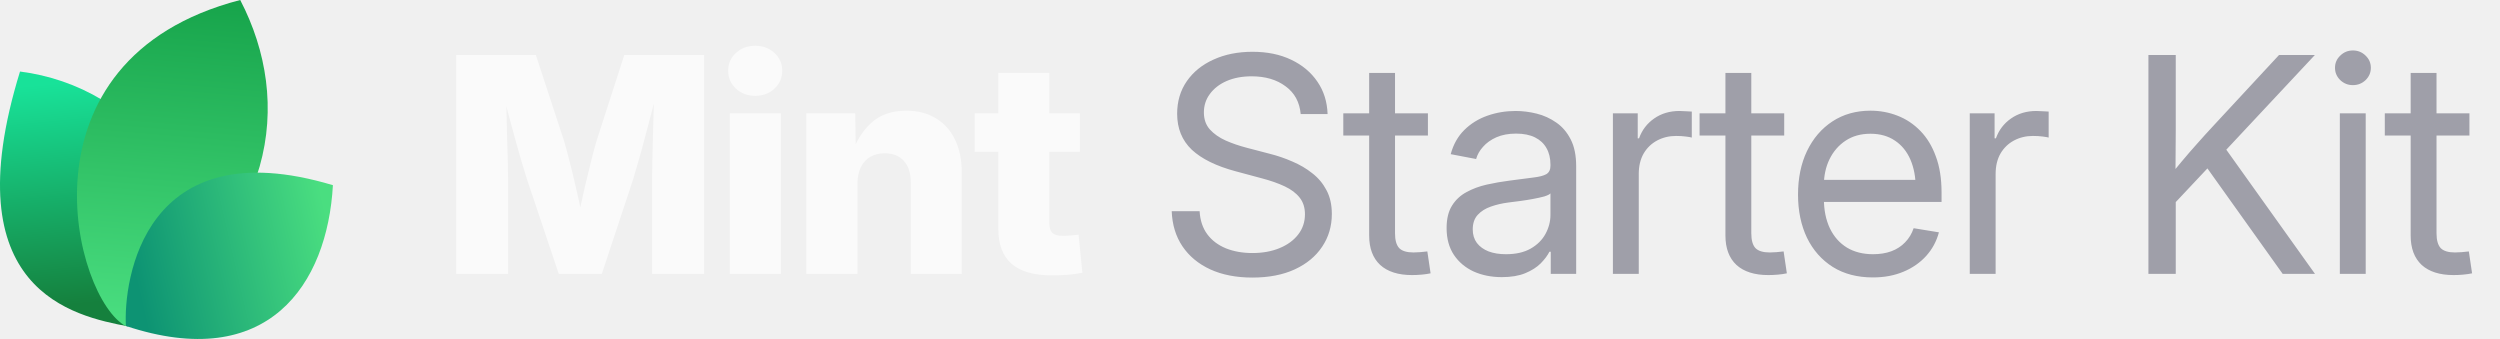
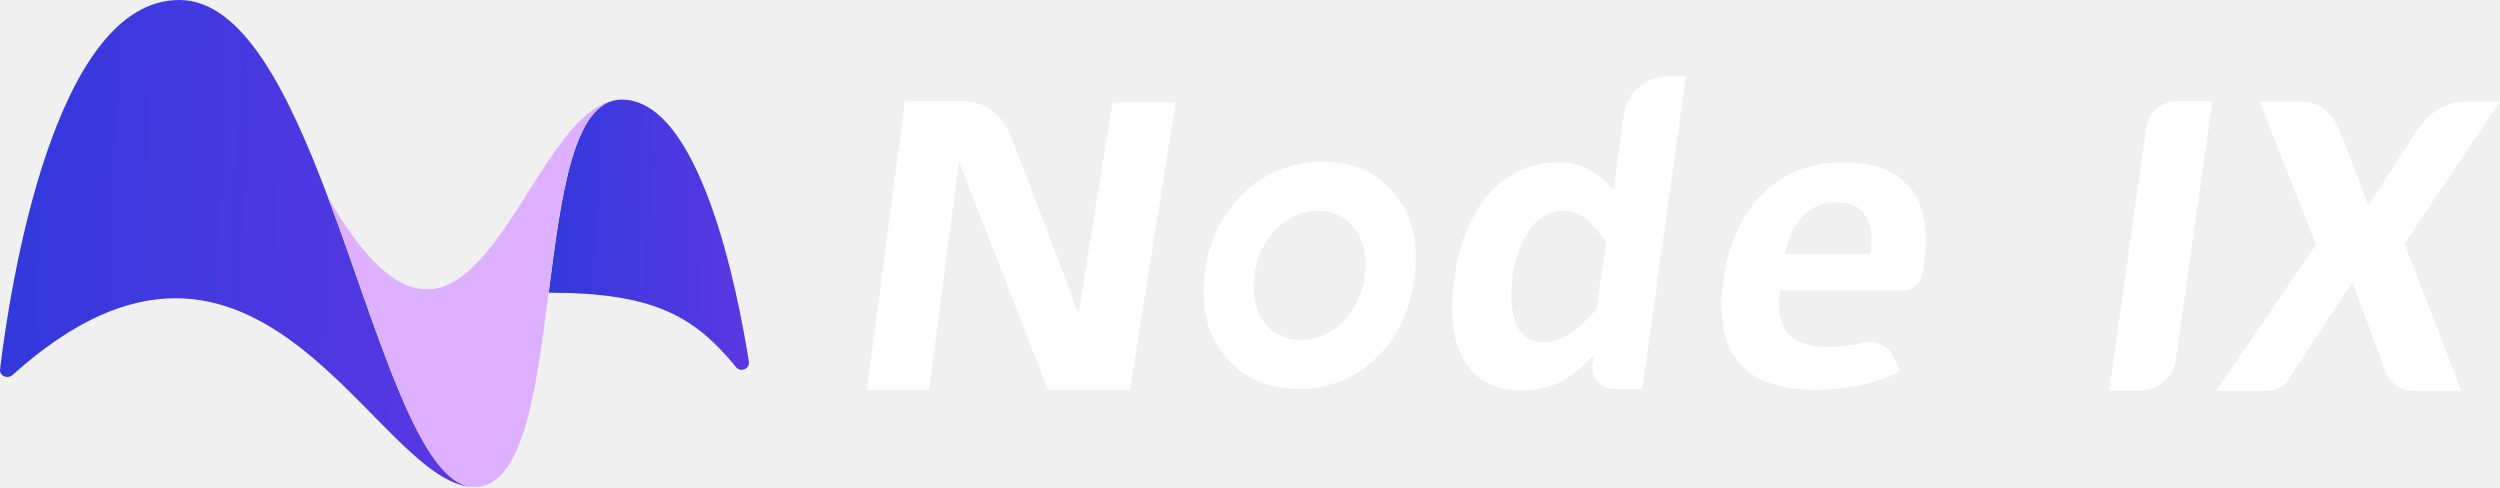
- <svg xmlns="http://www.w3.org/2000/svg" width="177" height="24" viewBox="0 0 177 24" fill="none">
-   <path d="M9.061 23.108C5.268 22.377 -3.391 20.627 1.417 5.064C9.634 6.099 16.973 14.064 9.061 23.108Z" fill="url(#paint0_linear_17557_2145)" />
-   <path d="M8.919 23.094C5.276 21.222 0.784 4.209 17.007 0C20.757 7.193 19.621 16.545 8.919 23.094Z" fill="url(#paint1_linear_17557_2145)" />
-   <path d="M8.914 23.079C8.735 19.882 10.159 9.085 23.57 13.111C23.181 20.123 18.984 26.418 8.914 23.079Z" fill="url(#paint2_linear_17557_2145)" />
-   <path d="M32.301 19.392V3.894H37.938L39.925 9.948C40.036 10.315 40.164 10.787 40.31 11.362C40.462 11.938 40.611 12.552 40.757 13.204C40.91 13.855 41.048 14.483 41.173 15.086C41.305 15.682 41.412 16.192 41.495 16.615H40.695C40.771 16.192 40.871 15.682 40.996 15.086C41.128 14.49 41.267 13.866 41.412 13.214C41.565 12.562 41.714 11.948 41.86 11.373C42.005 10.79 42.133 10.315 42.244 9.948L44.2 3.894H49.848V19.392H46.166V12.704C46.166 12.357 46.173 11.917 46.187 11.383C46.2 10.849 46.214 10.27 46.228 9.646C46.249 9.022 46.266 8.391 46.28 7.753C46.301 7.115 46.311 6.519 46.311 5.964H46.623C46.485 6.561 46.332 7.181 46.166 7.826C45.999 8.471 45.833 9.102 45.666 9.719C45.507 10.336 45.351 10.901 45.198 11.414C45.053 11.928 44.928 12.357 44.824 12.704L42.608 19.392H39.561L37.314 12.704C37.203 12.357 37.072 11.928 36.919 11.414C36.773 10.901 36.614 10.34 36.441 9.729C36.274 9.112 36.104 8.481 35.931 7.836C35.764 7.192 35.608 6.567 35.463 5.964H35.827C35.834 6.512 35.844 7.105 35.858 7.743C35.872 8.374 35.886 9.005 35.9 9.636C35.92 10.26 35.938 10.839 35.952 11.373C35.965 11.907 35.972 12.351 35.972 12.704V19.392H32.301ZM51.668 19.392V8.024H55.288V19.392H51.668ZM53.468 6.786C52.927 6.786 52.473 6.616 52.105 6.276C51.738 5.93 51.554 5.507 51.554 5.007C51.554 4.508 51.738 4.088 52.105 3.749C52.473 3.409 52.927 3.239 53.468 3.239C54.009 3.239 54.463 3.409 54.83 3.749C55.198 4.082 55.382 4.501 55.382 5.007C55.382 5.507 55.198 5.93 54.83 6.276C54.463 6.616 54.009 6.786 53.468 6.786ZM60.708 13.027V19.392H57.088V8.024H60.551L60.593 10.967H60.281C60.593 10.024 61.061 9.268 61.685 8.7C62.309 8.124 63.138 7.836 64.171 7.836C64.975 7.836 65.672 8.017 66.262 8.377C66.851 8.731 67.302 9.234 67.614 9.885C67.933 10.537 68.092 11.307 68.092 12.194V19.392H64.483V12.912C64.483 12.26 64.32 11.754 63.994 11.394C63.675 11.033 63.221 10.853 62.632 10.853C62.25 10.853 61.914 10.936 61.623 11.102C61.332 11.269 61.106 11.515 60.947 11.841C60.787 12.16 60.708 12.555 60.708 13.027ZM76.456 8.024V10.749H69.008V8.024H76.456ZM70.683 5.163H74.292V15.783C74.292 16.102 74.361 16.334 74.5 16.48C74.646 16.625 74.899 16.698 75.259 16.698C75.405 16.698 75.596 16.688 75.831 16.667C76.074 16.646 76.251 16.629 76.362 16.615L76.632 19.309C76.313 19.378 75.963 19.427 75.582 19.455C75.207 19.482 74.836 19.496 74.469 19.496C73.2 19.496 72.25 19.222 71.619 18.674C70.995 18.127 70.683 17.308 70.683 16.22V5.163Z" fill="#FAFAFA" />
-   <path d="M88.667 19.652C87.523 19.652 86.528 19.458 85.682 19.07C84.843 18.681 84.188 18.137 83.716 17.437C83.245 16.736 82.992 15.908 82.957 14.951H84.933C84.968 15.596 85.148 16.14 85.474 16.584C85.8 17.021 86.24 17.354 86.795 17.582C87.35 17.804 87.974 17.915 88.667 17.915C89.388 17.915 90.026 17.801 90.581 17.572C91.143 17.343 91.583 17.024 91.902 16.615C92.228 16.199 92.391 15.717 92.391 15.169C92.391 14.698 92.266 14.306 92.017 13.994C91.767 13.675 91.413 13.408 90.956 13.193C90.498 12.978 89.954 12.787 89.323 12.621L87.502 12.132C86.123 11.765 85.082 11.255 84.382 10.603C83.689 9.944 83.342 9.095 83.342 8.055C83.342 7.174 83.571 6.404 84.028 5.746C84.486 5.087 85.117 4.577 85.921 4.217C86.726 3.849 87.645 3.666 88.678 3.666C89.718 3.666 90.63 3.853 91.413 4.227C92.204 4.602 92.824 5.122 93.275 5.787C93.726 6.446 93.965 7.209 93.993 8.076H92.089C92.013 7.23 91.656 6.574 91.018 6.11C90.387 5.638 89.586 5.403 88.615 5.403C87.95 5.403 87.36 5.513 86.847 5.735C86.341 5.957 85.946 6.262 85.661 6.651C85.377 7.032 85.235 7.469 85.235 7.961C85.235 8.447 85.377 8.849 85.661 9.168C85.946 9.48 86.317 9.74 86.774 9.948C87.232 10.149 87.724 10.319 88.251 10.457L89.884 10.884C90.439 11.023 90.977 11.206 91.496 11.435C92.023 11.657 92.495 11.934 92.911 12.267C93.334 12.593 93.67 12.995 93.92 13.474C94.17 13.945 94.294 14.504 94.294 15.149C94.294 16.015 94.066 16.788 93.608 17.468C93.157 18.148 92.512 18.681 91.673 19.07C90.834 19.458 89.832 19.652 88.667 19.652ZM101.097 8.024V9.594H95.106V8.024H101.097ZM96.937 5.163H98.767V16.521C98.767 17 98.865 17.347 99.059 17.562C99.26 17.77 99.6 17.874 100.078 17.874C100.21 17.874 100.366 17.867 100.546 17.853C100.733 17.832 100.903 17.815 101.056 17.801L101.285 19.351C101.097 19.392 100.886 19.423 100.65 19.444C100.414 19.465 100.189 19.475 99.974 19.475C98.996 19.475 98.244 19.236 97.717 18.758C97.197 18.272 96.937 17.579 96.937 16.677V5.163ZM106.33 19.621C105.595 19.621 104.932 19.489 104.343 19.226C103.754 18.955 103.285 18.564 102.939 18.05C102.592 17.53 102.419 16.896 102.419 16.147C102.419 15.495 102.547 14.965 102.804 14.556C103.06 14.146 103.403 13.828 103.833 13.599C104.263 13.363 104.742 13.186 105.269 13.068C105.796 12.95 106.333 12.857 106.881 12.787C107.574 12.69 108.132 12.617 108.555 12.569C108.978 12.52 109.287 12.441 109.481 12.33C109.675 12.212 109.772 12.014 109.772 11.737V11.654C109.772 11.203 109.679 10.815 109.492 10.489C109.311 10.163 109.041 9.91 108.68 9.729C108.32 9.549 107.872 9.459 107.338 9.459C106.805 9.459 106.34 9.546 105.945 9.719C105.556 9.892 105.241 10.118 104.998 10.395C104.755 10.665 104.593 10.953 104.509 11.258L102.71 10.915C102.897 10.222 103.22 9.65 103.677 9.199C104.135 8.748 104.679 8.412 105.31 8.19C105.941 7.968 106.607 7.857 107.307 7.857C107.8 7.857 108.295 7.92 108.795 8.044C109.301 8.169 109.765 8.381 110.188 8.679C110.611 8.97 110.951 9.369 111.208 9.875C111.464 10.374 111.593 11.005 111.593 11.768V19.392H109.793V17.822H109.7C109.568 18.085 109.363 18.359 109.086 18.643C108.809 18.921 108.444 19.153 107.994 19.34C107.543 19.527 106.988 19.621 106.33 19.621ZM106.621 17.998C107.321 17.998 107.904 17.867 108.368 17.603C108.84 17.333 109.19 16.986 109.419 16.563C109.654 16.133 109.772 15.682 109.772 15.211V13.692C109.703 13.769 109.554 13.841 109.325 13.911C109.096 13.973 108.829 14.032 108.524 14.088C108.226 14.143 107.921 14.192 107.609 14.233C107.304 14.275 107.033 14.309 106.798 14.337C106.354 14.393 105.938 14.49 105.549 14.628C105.168 14.76 104.86 14.954 104.624 15.211C104.388 15.467 104.27 15.811 104.27 16.241C104.27 16.615 104.367 16.934 104.561 17.198C104.762 17.461 105.04 17.662 105.393 17.801C105.747 17.933 106.156 17.998 106.621 17.998ZM114.193 19.392V8.024H115.951V9.792H116.045C116.253 9.209 116.61 8.741 117.116 8.388C117.622 8.034 118.219 7.857 118.905 7.857C119.058 7.857 119.217 7.864 119.384 7.878C119.55 7.885 119.682 7.892 119.779 7.899V9.74C119.716 9.719 119.578 9.695 119.363 9.667C119.155 9.639 118.922 9.625 118.666 9.625C118.174 9.625 117.726 9.733 117.324 9.948C116.922 10.163 116.603 10.471 116.367 10.874C116.138 11.276 116.024 11.758 116.024 12.319V19.392H114.193ZM126.322 8.024V9.594H120.33V8.024H126.322ZM122.161 5.163H123.992V16.521C123.992 17 124.089 17.347 124.283 17.562C124.484 17.77 124.824 17.874 125.302 17.874C125.434 17.874 125.59 17.867 125.77 17.853C125.958 17.832 126.127 17.815 126.28 17.801L126.509 19.351C126.322 19.392 126.11 19.423 125.874 19.444C125.639 19.465 125.413 19.475 125.198 19.475C124.221 19.475 123.468 19.236 122.941 18.758C122.421 18.272 122.161 17.579 122.161 16.677V5.163ZM132.604 19.642C131.502 19.642 130.555 19.396 129.765 18.903C128.974 18.404 128.364 17.714 127.934 16.834C127.511 15.946 127.3 14.927 127.3 13.775C127.3 12.611 127.511 11.584 127.934 10.697C128.364 9.802 128.964 9.102 129.734 8.596C130.51 8.089 131.408 7.836 132.428 7.836C133.1 7.836 133.738 7.954 134.341 8.19C134.952 8.426 135.489 8.783 135.954 9.261C136.425 9.74 136.793 10.343 137.056 11.071C137.327 11.792 137.462 12.645 137.462 13.63V14.296H128.433V12.735H136.463L135.631 13.297C135.631 12.541 135.506 11.876 135.257 11.3C135.007 10.725 134.643 10.277 134.165 9.958C133.686 9.632 133.107 9.469 132.428 9.469C131.748 9.469 131.162 9.632 130.67 9.958C130.177 10.284 129.796 10.725 129.526 11.279C129.262 11.827 129.13 12.441 129.13 13.12V14.046C129.13 14.864 129.273 15.572 129.557 16.168C129.841 16.757 130.243 17.211 130.763 17.53C131.283 17.842 131.901 17.998 132.615 17.998C133.093 17.998 133.523 17.929 133.905 17.79C134.293 17.645 134.619 17.433 134.882 17.156C135.153 16.879 135.354 16.546 135.486 16.157L137.275 16.449C137.108 17.08 136.81 17.634 136.38 18.113C135.95 18.591 135.413 18.966 134.768 19.236C134.123 19.507 133.402 19.642 132.604 19.642ZM139.459 19.392V8.024H141.217V9.792H141.311C141.519 9.209 141.876 8.741 142.382 8.388C142.888 8.034 143.485 7.857 144.171 7.857C144.324 7.857 144.483 7.864 144.649 7.878C144.816 7.885 144.948 7.892 145.045 7.899V9.74C144.982 9.719 144.844 9.695 144.629 9.667C144.421 9.639 144.188 9.625 143.932 9.625C143.439 9.625 142.992 9.733 142.59 9.948C142.188 10.163 141.869 10.471 141.633 10.874C141.404 11.276 141.29 11.758 141.29 12.319V19.392H139.459ZM153.429 14.961V12.715C153.783 12.257 154.136 11.82 154.49 11.404C154.844 10.981 155.204 10.565 155.572 10.156C155.939 9.74 156.314 9.327 156.695 8.918L161.355 3.894H163.893L157.277 10.967H157.184L153.429 14.961ZM152.108 19.392V3.894H154.043V9.241L154.022 12.559L154.043 13.505V19.392H152.108ZM161.615 19.392L155.967 11.477L157.173 9.969L163.903 19.392H161.615ZM165.661 19.392V8.024H167.492V19.392H165.661ZM166.587 6.027C166.24 6.027 165.942 5.909 165.692 5.673C165.443 5.43 165.318 5.139 165.318 4.799C165.318 4.459 165.443 4.172 165.692 3.936C165.942 3.693 166.24 3.572 166.587 3.572C166.934 3.572 167.232 3.693 167.482 3.936C167.731 4.172 167.856 4.459 167.856 4.799C167.856 5.139 167.731 5.43 167.482 5.673C167.232 5.909 166.934 6.027 166.587 6.027ZM174.836 8.024V9.594H168.844V8.024H174.836ZM170.675 5.163H172.506V16.521C172.506 17 172.603 17.347 172.797 17.562C172.998 17.77 173.338 17.874 173.816 17.874C173.948 17.874 174.104 17.867 174.284 17.853C174.472 17.832 174.641 17.815 174.794 17.801L175.023 19.351C174.836 19.392 174.624 19.423 174.388 19.444C174.153 19.465 173.927 19.475 173.712 19.475C172.735 19.475 171.982 19.236 171.455 18.758C170.935 18.272 170.675 17.579 170.675 16.677V5.163Z" fill="#9F9FA9" />
+ <svg xmlns="http://www.w3.org/2000/svg" xmlns:xlink="http://www.w3.org/1999/xlink" id="图层_1" data-name="图层 1" viewBox="0 0 1872.58 364.79">
  <defs>
-     <linearGradient id="paint0_linear_17557_2145" x1="3.776" y1="5.916" x2="5.232" y2="21.559" gradientUnits="userSpaceOnUse">
-       <stop stop-color="#18E299" />
-       <stop offset="1" stop-color="#15803D" />
+     <style>.cls-1{fill:url(#未命名的渐变_2);}.cls-2{fill:url(#未命名的渐变_2-2);}.cls-3{fill:#ddb1ff;}.cls-4{fill:#fff;}</style>
+     <linearGradient id="未命名的渐变_2" x1="486.61" y1="395.08" x2="497.28" y2="394.76" gradientTransform="matrix(33.33, 0, 0, -33.33, -16199, 13367.67)" gradientUnits="userSpaceOnUse">
+       <stop offset="0" stop-color="#3239dc" />
+       <stop offset="1" stop-color="#5a38e2" />
    </linearGradient>
-     <linearGradient id="paint1_linear_17557_2145" x1="12.171" y1="-0.718" x2="10.19" y2="22.983" gradientUnits="userSpaceOnUse">
-       <stop stop-color="#16A34A" />
-       <stop offset="1" stop-color="#4ADE80" />
-     </linearGradient>
-     <linearGradient id="paint2_linear_17557_2145" x1="23.133" y1="15.353" x2="9.338" y2="18.52" gradientUnits="userSpaceOnUse">
-       <stop stop-color="#4ADE80" />
-       <stop offset="1" stop-color="#0D9373" />
-     </linearGradient>
+     <linearGradient id="未命名的渐变_2-2" x1="498.94" y1="395.13" x2="503.44" y2="395.03" xlink:href="#未命名的渐变_2" />
  </defs>
+   <path class="cls-1" d="M155.58,23.18c-94.43,0-127.09,217.63-134.19,276.53-.61,5.05,5.63,7.67,9.44,4.26,186-167.13,272.18,84,346,84-41.33,0-71.6-115.48-109.63-216.53C237.63,93,203.38,23.18,155.58,23.18Z" transform="translate(-21.34 -23.18)" />
+   <path class="cls-2" d="M572.53,298.08c3.57,4.32,10.61,1.47,9.74-4.07C573.76,240.18,545.76,97.78,487,97.78c-36.16,0-45.37,72.08-54.63,144.41l-.05.23c79,0,109.05,17.72,140.26,55.63Z" transform="translate(-21.34 -23.18)" />
+   <path class="cls-3" d="M267.18,171.45c38,101,68.32,216.53,109.63,216.53,36.76,0,46.16-72.86,55.46-145.54l.05-.23c9.26-72.35,18.47-144.46,54.61-144.46-72.47,0-110.1,262.93-219.73,73.7Z" transform="translate(-21.34 -23.18)" />
+   <path class="cls-4" d="M829.18,258.28,854.68,100h47.25L867.68,315.28H806.43l-66.75-171-22.5,171h-46.5L699.18,99h43.5q23,0,34.75,23.5,9,23,20.75,53.75t20.75,54.88q9,24.12,10,27.12Z" transform="translate(-21.34 -23.18)" />
+   <path class="cls-4" d="M1063.68,165.53q19.24,21,18,54.5-1.76,42-26.5,68.25t-61.75,26.25q-32,0-52-21.75t-18.5-55.25q1.5-40.25,27-66.75,25.76-26.49,62.75-26.5Q1044.44,144.28,1063.68,165.53Zm-34.5,96.5q14-16,15-39,.75-18.24-9.25-30-10.25-12-26.5-12-18.75,0-33,16-14.25,15.75-15,38-.75,19,9,31,10,11.76,26.25,11.75Q1014.93,277.78,1029.18,262Z" transform="translate(-21.34 -23.18)" />
+   <path class="cls-4" d="M1229.93,165.28l7.75-56.25a33.4,33.4,0,0,1,11.38-20.62,32.35,32.35,0,0,1,21.87-8.13h13.25l-32.75,234.25h-21.25a15.34,15.34,0,0,1-12-5.37,16.19,16.19,0,0,1-4-12.88l1-7.25q-3,2.75-5.5,5.25a71.42,71.42,0,0,1-18.25,14.5,66.06,66.06,0,0,1-29.5,6.75q-17.25,0-28.25-6.5a46,46,0,0,1-17-18.25q-6-11.25-7.25-26.5a139.41,139.41,0,0,1,1.25-32,149.75,149.75,0,0,1,9.25-36.25,100.46,100.46,0,0,1,16.5-27.5,67.62,67.62,0,0,1,23.25-17.5,68.39,68.39,0,0,1,29.5-6.25q12.75,0,22.25,5.25A67.28,67.28,0,0,1,1229.93,165.28ZM1217.18,255l7.25-50.25q-7.76-11.49-15.25-17.75a27,27,0,0,0-31.5-1.75,33.84,33.84,0,0,0-11.25,11,67.48,67.48,0,0,0-7.75,15.5,89.21,89.21,0,0,0-4.25,17.5,119,119,0,0,0-1,18.5,54.3,54.3,0,0,0,2.75,16.25,24.85,24.85,0,0,0,7.75,11.25q5,4.26,14,4.25a32.38,32.38,0,0,0,8.75-1.25,36.21,36.21,0,0,0,9-4.25,59.51,59.51,0,0,0,10-7.5Q1210.93,261.79,1217.18,255Z" transform="translate(-21.34 -23.18)" />
+   <path class="cls-4" d="M1409.93,281.28a34.74,34.74,0,0,0,6.25-1.5,21.24,21.24,0,0,1,14.38,1.5,20.68,20.68,0,0,1,9.87,10.5l4.25,9.5c-1.17.66-2.83,1.5-5,2.5h-.5l-8.75,3.38a77.48,77.48,0,0,1-9.75,3.12,174.32,174.32,0,0,1-18,3.5,141.59,141.59,0,0,1-21,1.5q-20.25,0-34.75-5.25-14.51-5-23.25-15.25-8.75-10.5-11.5-26.25t.25-37a122.34,122.34,0,0,1,10.5-36.25,91.76,91.76,0,0,1,19-27.5,79.41,79.41,0,0,1,26.75-17.25,93.6,93.6,0,0,1,33.25-5.75q18.75,0,31.5,5.5a47.1,47.1,0,0,1,20,15.5,54.78,54.78,0,0,1,9.5,23.5,103.37,103.37,0,0,1-.25,29.5l-.75,6.75q-1.25,7.75-5.25,11.5a14.06,14.06,0,0,1-10,3.75h-92a56.54,56.54,0,0,0-.25,17.5,30.47,30.47,0,0,0,5.25,13.5,25.44,25.44,0,0,0,11.75,8.25q7.5,3,18.5,3A102.37,102.37,0,0,0,1409.93,281.28Zm-47-83a71.44,71.44,0,0,0-4.5,15h63.75q3-18-3.25-28.25t-22.5-10.25a34.19,34.19,0,0,0-14.5,3,36.82,36.82,0,0,0-11,8.25A48.74,48.74,0,0,0,1362.93,198.28Z" transform="translate(-21.34 -23.18)" />
+   <path class="cls-4" d="M1601.18,315.78,1628.93,119a22.35,22.35,0,0,1,7.87-14.37A23.05,23.05,0,0,1,1652.18,99h26.25l-27.25,193.25a26.81,26.81,0,0,1-9.13,16.88,26.41,26.41,0,0,1-17.87,6.62Z" transform="translate(-21.34 -23.18)" />
+   <path class="cls-4" d="M1832.68,119.28q14.49-20,36.5-20h24.75l-71.5,106.5,42.5,110h-36.75q-13.26,0-20-14l-24.75-67.25-48.25,73.25q-5.76,8-14.5,8h-39.25l74.75-109.5-42.25-107h31q18.49,0,27.75,19L1795.43,177Z" transform="translate(-21.34 -23.18)" />
</svg>
